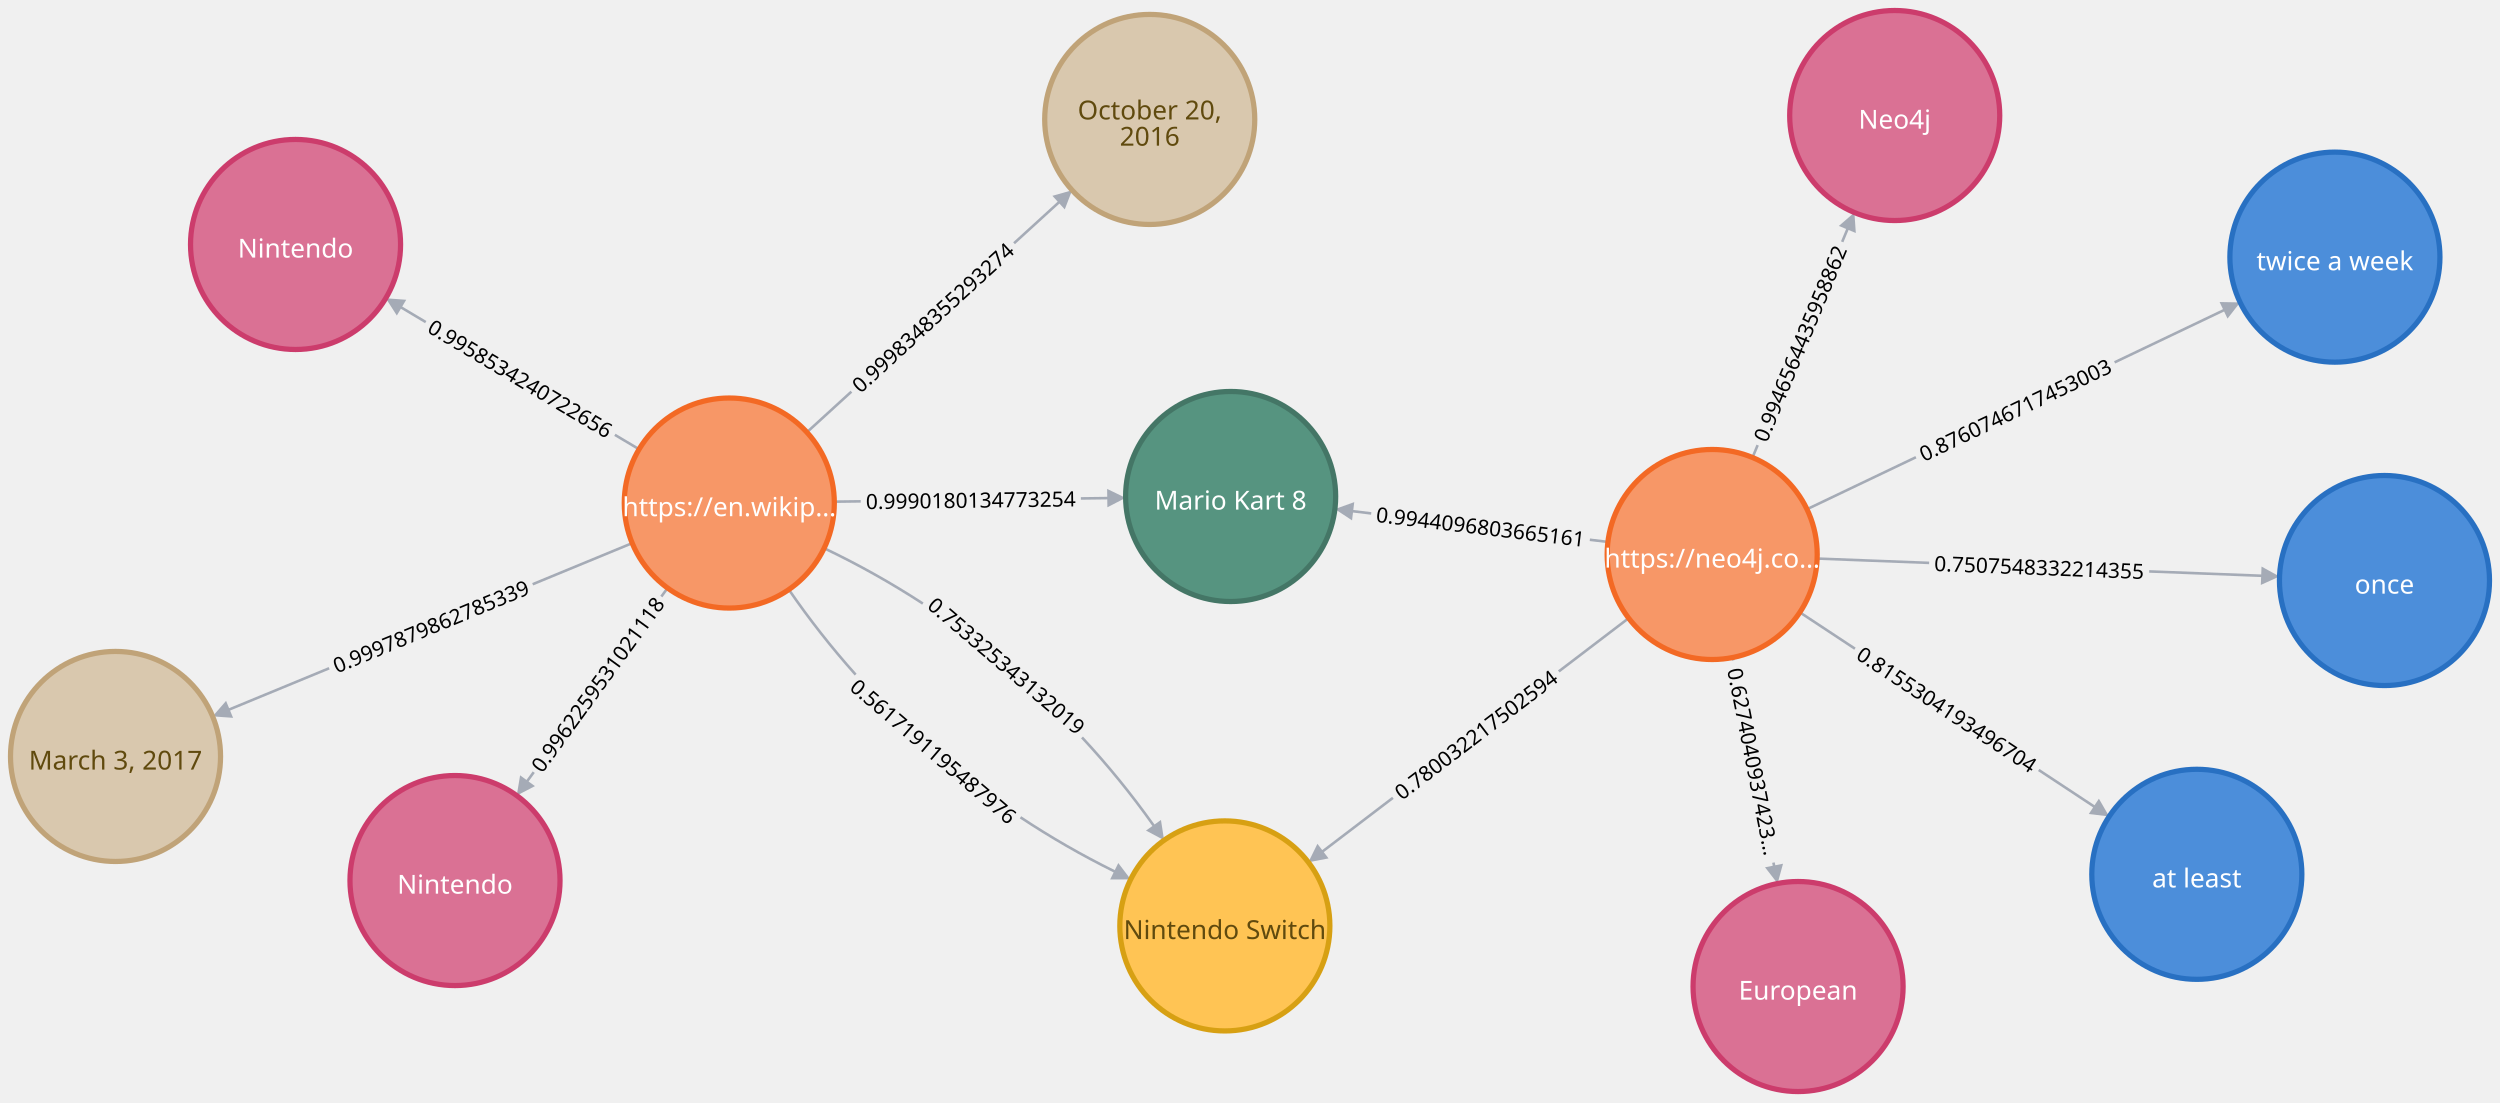
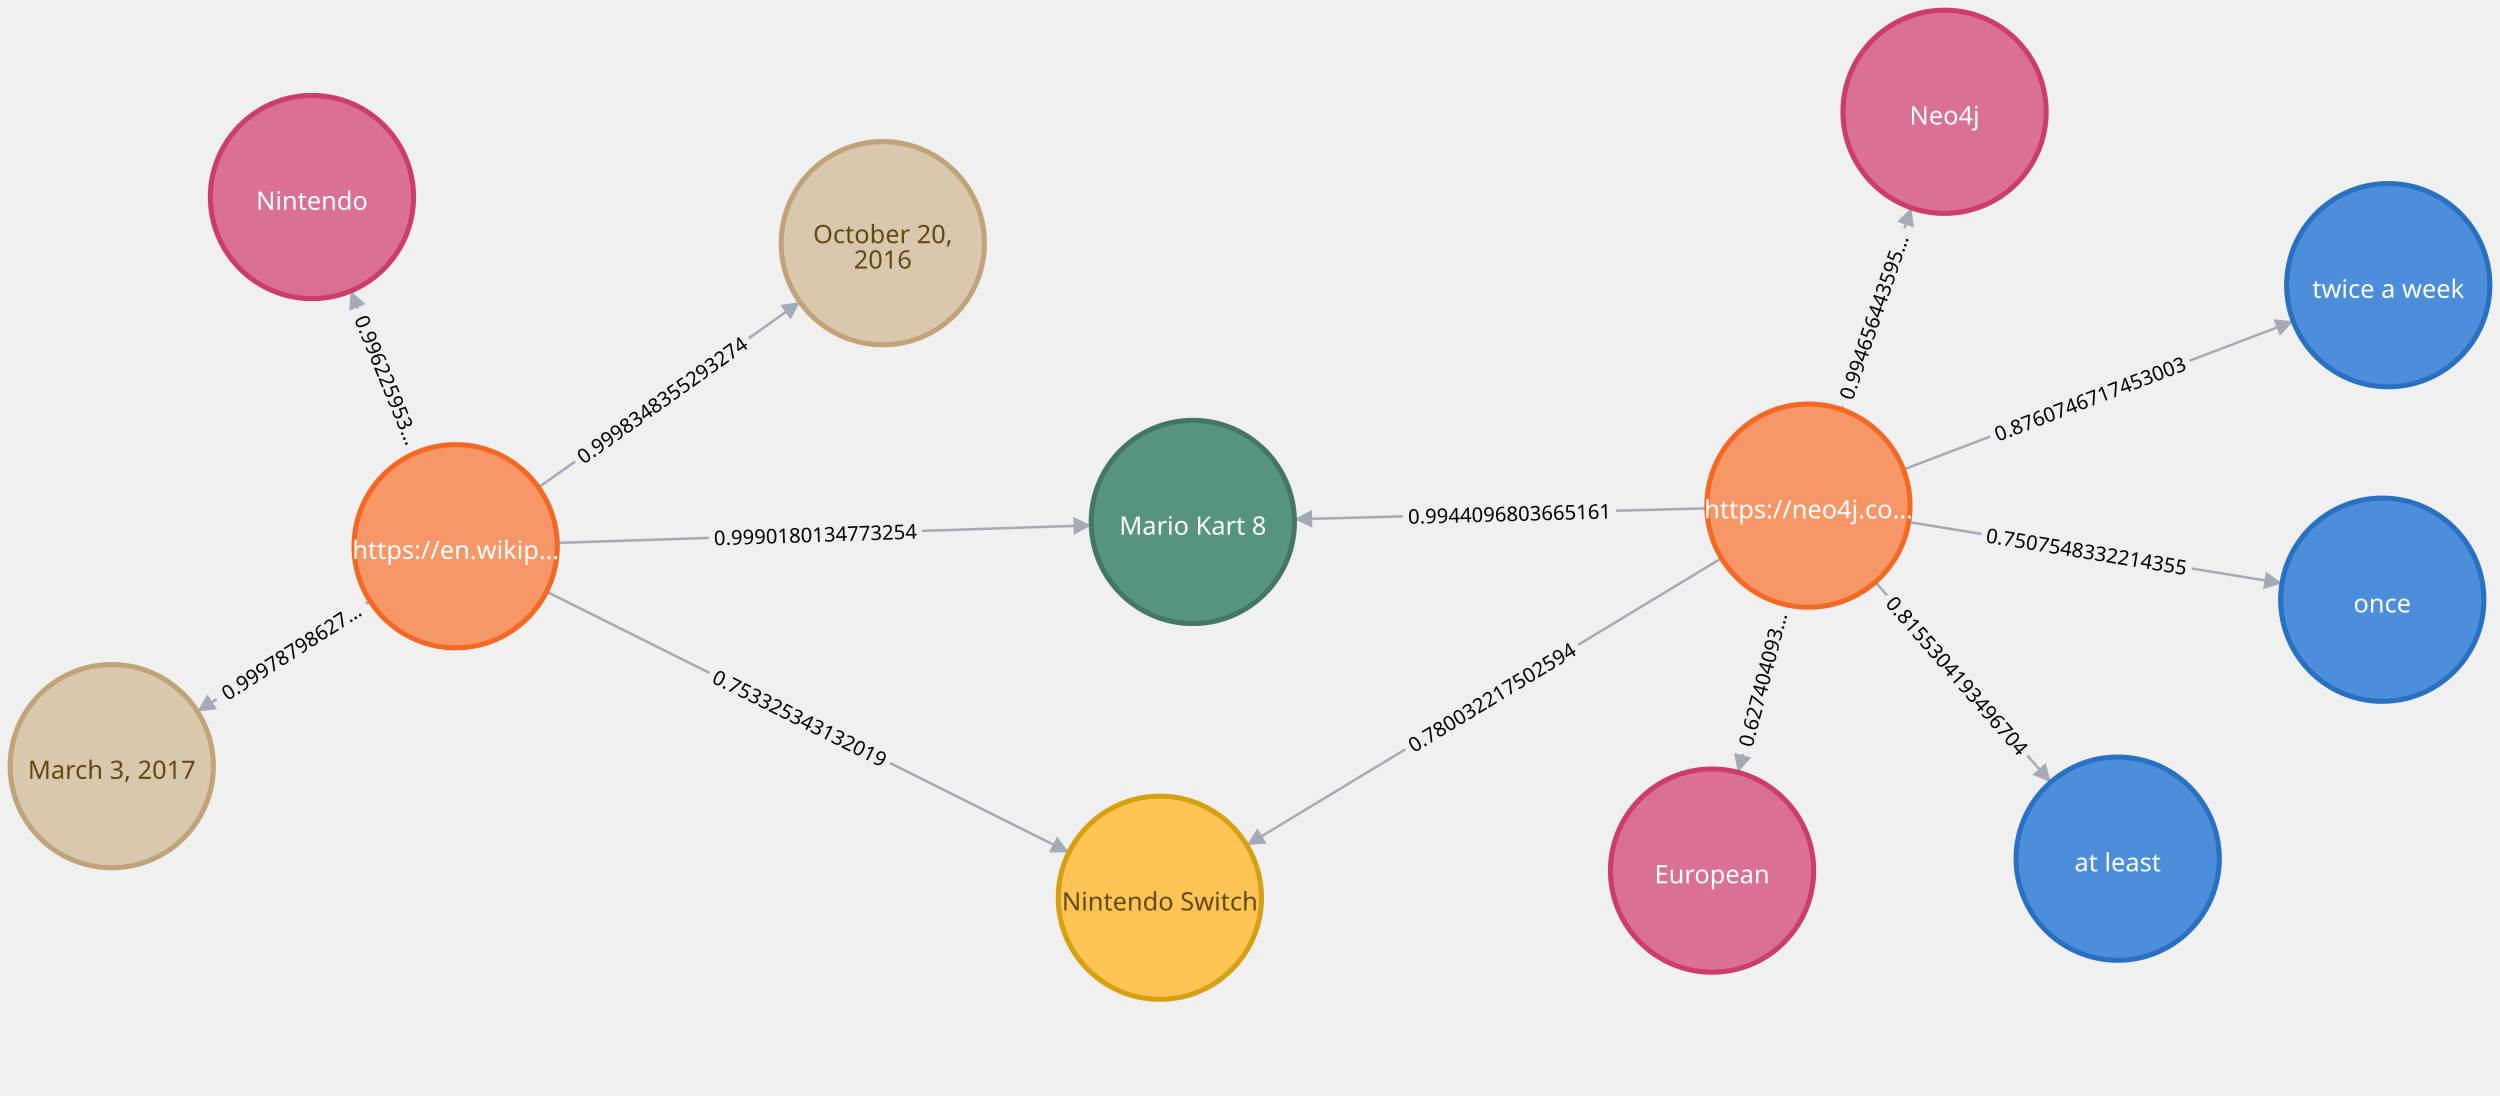
- <svg xmlns="http://www.w3.org/2000/svg" width="952.184" height="419.744" viewBox="-306.192 -99.795 952.184 419.744">
+ <svg xmlns="http://www.w3.org/2000/svg" width="984.248" height="431.442" viewBox="-670.709 -124.41 984.248 431.442">
  <g class="layer relationships">
-     <g class="relationship" transform="translate(345.9328 111.398) rotate(502.6873)">
-       <path class="outline" fill="#A5ABB6" stroke="none" d="M 40 0.5 L 73.483 0.5 L 73.483 -0.5 L 40 -0.5 Z M 152.893 0.5 L 186.375 0.5 L 186.375 3.5 L 193.375 0 L 186.375 -3.5 L 186.375 -0.5 L 152.893 -0.5 Z" />
-       <text text-anchor="middle" pointer-events="none" font-size="8px" fill="#000000" x="113.188" y="3" transform="rotate(180 113.1877 0)" font-family="sans-serif">0.780032217502594</text>
+     <g class="relationship" transform="translate(41.27197 74.65719) rotate(508.8443)">
+       <path class="outline" fill="#A5ABB6" stroke="none" d="M 40 0.5 L 105.987 0.5 L 105.987 -0.5 L 40 -0.5 Z M 185.398 0.5 L 251.385 0.5 L 251.385 3.5 L 258.385 0 L 251.385 -3.5 L 251.385 -0.5 L 185.398 -0.5 Z" />
+       <text text-anchor="middle" pointer-events="none" font-size="8px" fill="#000000" x="145.693" y="3" transform="rotate(180 145.6925 0)" font-family="sans-serif">0.780032217502594</text>
    </g>
-     <g class="relationship" transform="translate(345.9328 111.398) rotate(393.4207)">
-       <path class="outline" fill="#A5ABB6" stroke="none" d="M 40 0.5 L 65.149 0.5 L 65.149 -0.5 L 40 -0.5 Z M 149.009 0.5 L 174.158 0.5 L 174.158 3.5 L 181.158 0 L 174.158 -3.5 L 174.158 -0.5 L 149.009 -0.5 Z" />
-       <text text-anchor="middle" pointer-events="none" font-size="8px" fill="#000000" x="107.079" y="3" font-family="sans-serif">0.8155304193496704</text>
+     <g class="relationship" transform="translate(41.27197 74.65719) rotate(408.7811)">
+       <path class="outline" fill="#A5ABB6" stroke="none" d="M 40 0.5 L 46.958 0.5 L 46.958 -0.5 L 40 -0.5 Z M 130.817 0.5 L 137.776 0.5 L 137.776 3.5 L 144.776 0 L 137.776 -3.5 L 137.776 -0.5 L 130.817 -0.5 Z" />
+       <text text-anchor="middle" pointer-events="none" font-size="8px" fill="#000000" x="88.888" y="3" font-family="sans-serif">0.8155304193496704</text>
    </g>
-     <g class="relationship" transform="translate(345.9328 111.398) rotate(362.217)">
-       <path class="outline" fill="#A5ABB6" stroke="none" d="M 40 0.5 L 82.695 0.5 L 82.695 -0.5 L 40 -0.5 Z M 166.555 0.5 L 209.25 0.5 L 209.25 3.5 L 216.25 0 L 209.25 -3.5 L 209.25 -0.5 L 166.555 -0.5 Z" />
-       <text text-anchor="middle" pointer-events="none" font-size="8px" fill="#000000" x="124.625" y="3" font-family="sans-serif">0.7507548332214355</text>
+     <g class="relationship" transform="translate(41.27197 74.65719) rotate(369.3097)">
+       <path class="outline" fill="#A5ABB6" stroke="none" d="M 40 0.5 L 69.035 0.5 L 69.035 -0.5 L 40 -0.5 Z M 152.894 0.5 L 181.93 0.5 L 181.93 3.5 L 188.93 0 L 181.93 -3.5 L 181.93 -0.5 L 152.894 -0.5 Z" />
+       <text text-anchor="middle" pointer-events="none" font-size="8px" fill="#000000" x="110.965" y="3" font-family="sans-serif">0.7507548332214355</text>
    </g>
-     <g class="relationship" transform="translate(345.9328 111.398) rotate(334.4751)">
-       <path class="outline" fill="#A5ABB6" stroke="none" d="M 40 0.5 L 85.987 0.5 L 85.987 -0.5 L 40 -0.5 Z M 169.846 0.5 L 215.833 0.5 L 215.833 3.5 L 222.833 0 L 215.833 -3.5 L 215.833 -0.5 L 169.846 -0.5 Z" />
-       <text text-anchor="middle" pointer-events="none" font-size="8px" fill="#000000" x="127.917" y="3" font-family="sans-serif">0.8760746717453003</text>
+     <g class="relationship" transform="translate(41.27197 74.65719) rotate(339.1802)">
+       <path class="outline" fill="#A5ABB6" stroke="none" d="M 40 0.5 L 76.677 0.5 L 76.677 -0.5 L 40 -0.5 Z M 160.536 0.5 L 197.213 0.5 L 197.213 3.5 L 204.213 0 L 197.213 -3.5 L 197.213 -0.5 L 160.536 -0.5 Z" />
+       <text text-anchor="middle" pointer-events="none" font-size="8px" fill="#000000" x="118.606" y="3" font-family="sans-serif">0.8760746717453003</text>
    </g>
-     <g class="relationship" transform="translate(345.9328 111.398) rotate(186.8683)">
-       <path class="outline" fill="#A5ABB6" stroke="none" d="M 40 0.5 L 46.937 0.5 L 46.937 -0.5 L 40 -0.5 Z M 130.797 0.5 L 137.734 0.5 L 137.734 3.5 L 144.734 0 L 137.734 -3.5 L 137.734 -0.5 L 130.797 -0.5 Z" />
-       <text text-anchor="middle" pointer-events="none" font-size="8px" fill="#000000" x="88.867" y="3" transform="rotate(180 88.86708 0)" font-family="sans-serif">0.9944096803665161</text>
+     <g class="relationship" transform="translate(41.27197 74.65719) rotate(538.4817)">
+       <path class="outline" fill="#A5ABB6" stroke="none" d="M 40 0.5 L 75.797 0.5 L 75.797 -0.5 L 40 -0.5 Z M 159.656 0.5 L 195.453 0.5 L 195.453 3.5 L 202.453 0 L 195.453 -3.5 L 195.453 -0.5 L 159.656 -0.5 Z" />
+       <text text-anchor="middle" pointer-events="none" font-size="8px" fill="#000000" x="117.727" y="3" transform="rotate(180 117.7265 0)" font-family="sans-serif">0.9944096803665161</text>
    </g>
-     <g class="relationship" transform="translate(345.9328 111.398) rotate(292.5782)">
-       <path class="outline" fill="#A5ABB6" stroke="none" d="M 40 0.5 L 45.106 0.5 L 45.106 -0.5 L 40 -0.5 Z M 128.965 0.5 L 134.071 0.5 L 134.071 3.5 L 141.071 0 L 134.071 -3.5 L 134.071 -0.5 L 128.965 -0.5 Z" />
-       <text text-anchor="middle" pointer-events="none" font-size="8px" fill="#000000" x="87.036" y="3" font-family="sans-serif">0.9946564435958862</text>
+     <g class="relationship" transform="translate(41.27197 74.65719) rotate(289.0652)">
+       <path class="outline" fill="#A5ABB6" stroke="none" d="M 40 0.5 L 41.502 0.5 L 41.502 -0.5 L 40 -0.5 Z M 115.565 0.5 L 117.067 0.5 L 117.067 3.5 L 124.067 0 L 117.067 -3.5 L 117.067 -0.5 L 115.565 -0.5 Z" />
+       <text text-anchor="middle" pointer-events="none" font-size="8px" fill="#000000" x="78.534" y="3" font-family="sans-serif">0.994656443595…</text>
    </g>
-     <g class="relationship" transform="translate(345.9328 111.398) rotate(438.7552)">
-       <path class="outline" fill="#A5ABB6" stroke="none" d="M 40 0.5 L 41.13 0.5 L 41.13 -0.5 L 40 -0.5 Z M 119.642 0.5 L 120.772 0.5 L 120.772 3.5 L 127.772 0 L 120.772 -3.5 L 120.772 -0.5 L 119.642 -0.5 Z" />
-       <text text-anchor="middle" pointer-events="none" font-size="8px" fill="#000000" x="80.386" y="3" font-family="sans-serif">0.6274040937423…</text>
+     <g class="relationship" transform="translate(41.27197 74.65719) rotate(464.7896)">
+       <path class="outline" fill="#A5ABB6" stroke="none" d="M 40 0.5 L 40.45 0.5 L 40.45 -0.5 L 40 -0.5 Z M 101.165 0.5 L 101.615 0.5 L 101.615 3.5 L 108.615 0 L 101.615 -3.5 L 101.615 -0.5 L 101.165 -0.5 Z" />
+       <text text-anchor="middle" pointer-events="none" font-size="8px" fill="#000000" x="70.807" y="3" transform="rotate(180 70.80728 0)" font-family="sans-serif">0.627404093…</text>
    </g>
-     <g class="relationship" transform="translate(-28.4232 91.80145) rotate(400.4752)">
-       <path class="outline" fill="#A5ABB6" stroke="none" d="M 38.508,10.836 L 38.766,9.87 A 324.812 324.812 0 0 0 79.09,17.978 L 78.955,18.969 A 325.812 325.812 0 0 1 38.508,10.836 Z M 162.119,19.56 L 161.998,18.568 A 324.812 324.812 0 0 0 202.433,11.033 L 201.698,8.125 L 209.342,9.802 L 203.413,14.911 L 202.678,12.003 A 325.812 325.812 0 0 1 162.119,19.56" />
-       <text text-anchor="middle" pointer-events="none" font-size="8px" fill="#000000" x="120.522" y="24.429" font-family="sans-serif">0.5617191195487976</text>
+     <g class="relationship" transform="translate(-491.3175 90.65184) rotate(386.5251)">
+       <path class="outline" fill="#A5ABB6" stroke="none" d="M 40 0.5 L 111.724 0.5 L 111.724 -0.5 L 40 -0.5 Z M 191.134 0.5 L 262.858 0.5 L 262.858 3.5 L 269.858 0 L 262.858 -3.5 L 262.858 -0.5 L 191.134 -0.5 Z" />
+       <text text-anchor="middle" pointer-events="none" font-size="8px" fill="#000000" x="151.429" y="3" font-family="sans-serif">0.753325343132019</text>
    </g>
-     <g class="relationship" transform="translate(-28.4232 91.80145) rotate(486.0024)">
-       <path class="outline" fill="#A5ABB6" stroke="none" d="M 40 0.5 L 44.028 0.5 L 44.028 -0.5 L 40 -0.5 Z M 126.7 0.5 L 130.727 0.5 L 130.727 3.5 L 137.727 0 L 130.727 -3.5 L 130.727 -0.5 L 126.7 -0.5 Z" />
-       <text text-anchor="middle" pointer-events="none" font-size="8px" fill="#000000" x="85.364" y="3" transform="rotate(180 85.36363 0)" font-family="sans-serif">0.9962259531021118</text>
+     <g class="relationship" transform="translate(-491.3175 90.65184) rotate(247.6341)">
+       <path class="outline" fill="#A5ABB6" stroke="none" d="M 40 0.5 L 40.478 0.5 L 40.478 -0.5 L 40 -0.5 Z M 101.192 0.5 L 101.67 0.5 L 101.67 3.5 L 108.67 0 L 101.67 -3.5 L 101.67 -0.5 L 101.192 -0.5 Z" />
+       <text text-anchor="middle" pointer-events="none" font-size="8px" fill="#000000" x="70.835" y="3" transform="rotate(180 70.83495 0)" font-family="sans-serif">0.996225953…</text>
    </g>
-     <g class="relationship" transform="translate(-28.4232 91.80145) rotate(517.5656)">
-       <path class="outline" fill="#A5ABB6" stroke="none" d="M 40 0.5 L 81.025 0.5 L 81.025 -0.5 L 40 -0.5 Z M 164.885 0.5 L 205.91 0.5 L 205.91 3.5 L 212.91 0 L 205.91 -3.5 L 205.91 -0.5 L 164.885 -0.5 Z" />
-       <text text-anchor="middle" pointer-events="none" font-size="8px" fill="#000000" x="122.955" y="3" transform="rotate(180 122.9551 0)" font-family="sans-serif">0.9997879862785339</text>
+     <g class="relationship" transform="translate(-491.3175 90.65184) rotate(507.4055)">
+       <path class="outline" fill="#A5ABB6" stroke="none" d="M 40 0.5 L 42.044 0.5 L 42.044 -0.5 L 40 -0.5 Z M 111.657 0.5 L 113.702 0.5 L 113.702 3.5 L 120.702 0 L 113.702 -3.5 L 113.702 -0.5 L 111.657 -0.5 Z" />
+       <text text-anchor="middle" pointer-events="none" font-size="8px" fill="#000000" x="76.851" y="3" transform="rotate(180 76.8508 0)" font-family="sans-serif">0.99978798627…</text>
    </g>
-     <g class="relationship" transform="translate(-28.4232 91.80145) rotate(400.4752)">
-       <path class="outline" fill="#A5ABB6" stroke="none" d="M 38.508,-10.836 L 38.766,-9.87 A 324.812 324.812 0 0 1 80.998,-18.232 L 80.869,-19.224 A 325.812 325.812 0 0 0 38.508,-10.836 Z M 160.202,-19.788 L 160.087,-18.794 A 324.812 324.812 0 0 1 202.433,-11.033 L 201.698,-8.125 L 209.342,-9.802 L 203.413,-14.911 L 202.678,-12.003 A 325.812 325.812 0 0 0 160.202,-19.788" />
-       <text text-anchor="middle" pointer-events="none" font-size="8px" fill="#000000" x="120.522" y="-18.429" font-family="sans-serif">0.753325343132019</text>
+     <g class="relationship" transform="translate(-491.3175 90.65184) rotate(324.6423)">
+       <path class="outline" fill="#A5ABB6" stroke="none" d="M 40 0.5 L 57.67 0.5 L 57.67 -0.5 L 40 -0.5 Z M 141.53 0.5 L 159.2 0.5 L 159.2 3.5 L 166.2 0 L 159.2 -3.5 L 159.2 -0.5 L 141.53 -0.5 Z" />
+       <text text-anchor="middle" pointer-events="none" font-size="8px" fill="#000000" x="99.6" y="3" font-family="sans-serif">0.9998348355293274</text>
    </g>
-     <g class="relationship" transform="translate(-28.4232 91.80145) rotate(317.6226)">
-       <path class="outline" fill="#A5ABB6" stroke="none" d="M 40 0.5 L 62.955 0.5 L 62.955 -0.5 L 40 -0.5 Z M 146.815 0.5 L 169.77 0.5 L 169.77 3.5 L 176.77 0 L 169.77 -3.5 L 169.77 -0.5 L 146.815 -0.5 Z" />
-       <text text-anchor="middle" pointer-events="none" font-size="8px" fill="#000000" x="104.885" y="3" font-family="sans-serif">0.9998348355293274</text>
-     </g>
-     <g class="relationship" transform="translate(-28.4232 91.80145) rotate(210.8011)">
-       <path class="outline" fill="#A5ABB6" stroke="none" d="M 40 0.5 L 50.736 0.5 L 50.736 -0.5 L 40 -0.5 Z M 134.596 0.5 L 145.332 0.5 L 145.332 3.5 L 152.332 0 L 145.332 -3.5 L 145.332 -0.5 L 134.596 -0.5 Z" />
-       <text text-anchor="middle" pointer-events="none" font-size="8px" fill="#000000" x="92.666" y="3" transform="rotate(180 92.66594 0)" font-family="sans-serif">0.9958534240722656</text>
-     </g>
-     <g class="relationship" transform="translate(-28.4232 91.80145) rotate(359.2513)">
-       <path class="outline" fill="#A5ABB6" stroke="none" d="M 40 0.5 L 50.052 0.5 L 50.052 -0.5 L 40 -0.5 Z M 133.912 0.5 L 143.964 0.5 L 143.964 3.5 L 150.964 0 L 143.964 -3.5 L 143.964 -0.5 L 133.912 -0.5 Z" />
-       <text text-anchor="middle" pointer-events="none" font-size="8px" fill="#000000" x="91.982" y="3" font-family="sans-serif">0.9990180134773254</text>
+     <g class="relationship" transform="translate(-491.3175 90.65184) rotate(358.1113)">
+       <path class="outline" fill="#A5ABB6" stroke="none" d="M 40 0.5 L 99.76 0.5 L 99.76 -0.5 L 40 -0.5 Z M 183.619 0.5 L 243.379 0.5 L 243.379 3.5 L 250.379 0 L 243.379 -3.5 L 243.379 -0.5 L 183.619 -0.5 Z" />
+       <text text-anchor="middle" pointer-events="none" font-size="8px" fill="#000000" x="141.69" y="3" font-family="sans-serif">0.9990180134773254</text>
    </g>
  </g>
  <g class="layer nodes">
-     <g class="node" transform="translate(345.9328,111.398)">
+     <g class="node" transform="translate(41.27197,74.65719)">
      <circle class="outline" cx="0" cy="0" r="40" fill="#F79767" stroke="#f36924" stroke-width="2px" />
      <text text-anchor="middle" pointer-events="none" font-family="sans-serif" dy="2.5" font-size="40" fill="#FFFFFF" />
      <text text-anchor="middle" pointer-events="none" y="5" font-size="10px" fill="#FFFFFF" font-family="sans-serif"> https://neo4j.co…</text>
    </g>
-     <g class="node" transform="translate(160.3202,252.8621)">
+     <g class="node selected" transform="translate(-214.0753,229.0314)">
      <circle class="outline" cx="0" cy="0" r="40" fill="#FFC454" stroke="#d7a013" stroke-width="2px" />
      <text text-anchor="middle" pointer-events="none" font-family="sans-serif" dy="2.5" font-size="40" fill="#604A0E" />
      <text text-anchor="middle" pointer-events="none" y="5" font-size="10px" fill="#604A0E" font-family="sans-serif"> Nintendo Switch</text>
    </g>
-     <g class="node" transform="translate(530.5221,233.2082)">
+     <g class="node" transform="translate(163.0275,213.6449)">
      <circle class="outline" cx="0" cy="0" r="40" fill="#4C8EDA" stroke="#2870c2" stroke-width="2px" />
      <text text-anchor="middle" pointer-events="none" font-family="sans-serif" dy="2.5" font-size="40" fill="#FFFFFF" />
      <text text-anchor="middle" pointer-events="none" y="5" font-size="10px" fill="#FFFFFF" font-family="sans-serif"> at least</text>
    </g>
-     <g class="node" transform="translate(601.9913,121.3107)">
+     <g class="node" transform="translate(267.1861,111.6914)">
      <circle class="outline" cx="0" cy="0" r="40" fill="#4C8EDA" stroke="#2870c2" stroke-width="2px" />
      <text text-anchor="middle" pointer-events="none" font-family="sans-serif" dy="2.5" font-size="40" fill="#FFFFFF" />
      <text text-anchor="middle" pointer-events="none" y="5" font-size="10px" fill="#FFFFFF" font-family="sans-serif"> once</text>
    </g>
-     <g class="node" transform="translate(583.1128,-1.857808)">
+     <g class="node" transform="translate(269.5384,-12.14355)">
      <circle class="outline" cx="0" cy="0" r="40" fill="#4C8EDA" stroke="#2870c2" stroke-width="2px" />
      <text text-anchor="middle" pointer-events="none" font-family="sans-serif" dy="2.5" font-size="40" fill="#FFFFFF" />
      <text text-anchor="middle" pointer-events="none" y="5" font-size="10px" fill="#FFFFFF" font-family="sans-serif"> twice a week</text>
    </g>
-     <g class="node" transform="translate(162.5244,89.30619)">
+     <g class="node" transform="translate(-201.096,81.08134)">
      <circle class="outline" cx="0" cy="0" r="40" fill="#569480" stroke="#447666" stroke-width="2px" />
      <text text-anchor="middle" pointer-events="none" font-family="sans-serif" dy="2.5" font-size="40" fill="#FFFFFF" />
      <text text-anchor="middle" pointer-events="none" y="5" font-size="10px" fill="#FFFFFF" font-family="sans-serif"> Mario Kart 8</text>
    </g>
-     <g class="node" transform="translate(415.4539,-55.79545)">
+     <g class="node" transform="translate(94.86347,-80.41034)">
      <circle class="outline" cx="0" cy="0" r="40" fill="#DA7194" stroke="#cc3c6c" stroke-width="2px" />
      <text text-anchor="middle" pointer-events="none" font-family="sans-serif" dy="2.5" font-size="40" fill="#FFFFFF" />
      <text text-anchor="middle" pointer-events="none" y="5" font-size="10px" fill="#FFFFFF" font-family="sans-serif"> Neo4j</text>
    </g>
-     <g class="node" transform="translate(378.6484,275.9489)">
+     <g class="node" transform="translate(3.335149,218.3481)">
      <circle class="outline" cx="0" cy="0" r="40" fill="#DA7194" stroke="#cc3c6c" stroke-width="2px" />
      <text text-anchor="middle" pointer-events="none" font-family="sans-serif" dy="2.5" font-size="40" fill="#FFFFFF" />
      <text text-anchor="middle" pointer-events="none" y="5" font-size="10px" fill="#FFFFFF" font-family="sans-serif"> European</text>
    </g>
-     <g class="node" transform="translate(-28.4232,91.80145)">
+     <g class="node" transform="translate(-491.3175,90.65184)">
      <circle class="outline" cx="0" cy="0" r="40" fill="#F79767" stroke="#f36924" stroke-width="2px" />
      <text text-anchor="middle" pointer-events="none" font-family="sans-serif" dy="2.5" font-size="40" fill="#FFFFFF" />
      <text text-anchor="middle" pointer-events="none" y="5" font-size="10px" fill="#FFFFFF" font-family="sans-serif"> https://en.wikip…</text>
    </g>
-     <g class="node" transform="translate(-132.8947,235.5814)">
+     <g class="node" transform="translate(-547.8893,-46.83404)">
      <circle class="outline" cx="0" cy="0" r="40" fill="#DA7194" stroke="#cc3c6c" stroke-width="2px" />
      <text text-anchor="middle" pointer-events="none" font-family="sans-serif" dy="2.5" font-size="40" fill="#FFFFFF" />
      <text text-anchor="middle" pointer-events="none" y="5" font-size="10px" fill="#FFFFFF" font-family="sans-serif"> Nintendo</text>
    </g>
-     <g class="node" transform="translate(-262.1924,188.3186)">
+     <g class="node" transform="translate(-626.7092,177.2201)">
      <circle class="outline" cx="0" cy="0" r="40" fill="#D9C8AE" stroke="#c0a378" stroke-width="2px" />
      <text text-anchor="middle" pointer-events="none" font-family="sans-serif" dy="2.5" font-size="40" fill="#604A0E" />
      <text text-anchor="middle" pointer-events="none" y="5" font-size="10px" fill="#604A0E" font-family="sans-serif"> March 3, 2017</text>
    </g>
-     <g class="node" transform="translate(131.7097,-54.30398)">
+     <g class="node" transform="translate(-323.1502,-28.67175)">
      <circle class="outline" cx="0" cy="0" r="40" fill="#D9C8AE" stroke="#c0a378" stroke-width="2px" />
      <text text-anchor="middle" pointer-events="none" font-family="sans-serif" dy="2.5" font-size="40" fill="#604A0E" />
-       <text text-anchor="middle" pointer-events="none" y="5" font-size="40" fill="#604A0E" dy="2.5" font-family="sans-serif" />
+       <text text-anchor="middle" pointer-events="none" font-family="sans-serif" dy="2.5" font-size="40" fill="#604A0E" />
      <text text-anchor="middle" pointer-events="none" y="0" font-size="10px" fill="#604A0E" font-family="sans-serif"> October 20,</text>
      <text text-anchor="middle" pointer-events="none" y="10" font-size="10px" fill="#604A0E" font-family="sans-serif"> 2016</text>
    </g>
-     <g class="node" transform="translate(-193.6267,-6.683896)">
-       <circle class="outline" cx="0" cy="0" r="40" fill="#DA7194" stroke="#cc3c6c" stroke-width="2px" />
-       <text text-anchor="middle" pointer-events="none" font-family="sans-serif" dy="2.5" font-size="40" fill="#FFFFFF" />
-       <text text-anchor="middle" pointer-events="none" y="5" font-size="10px" fill="#FFFFFF" font-family="sans-serif"> Nintendo</text>
-     </g>
  </g>
</svg>
